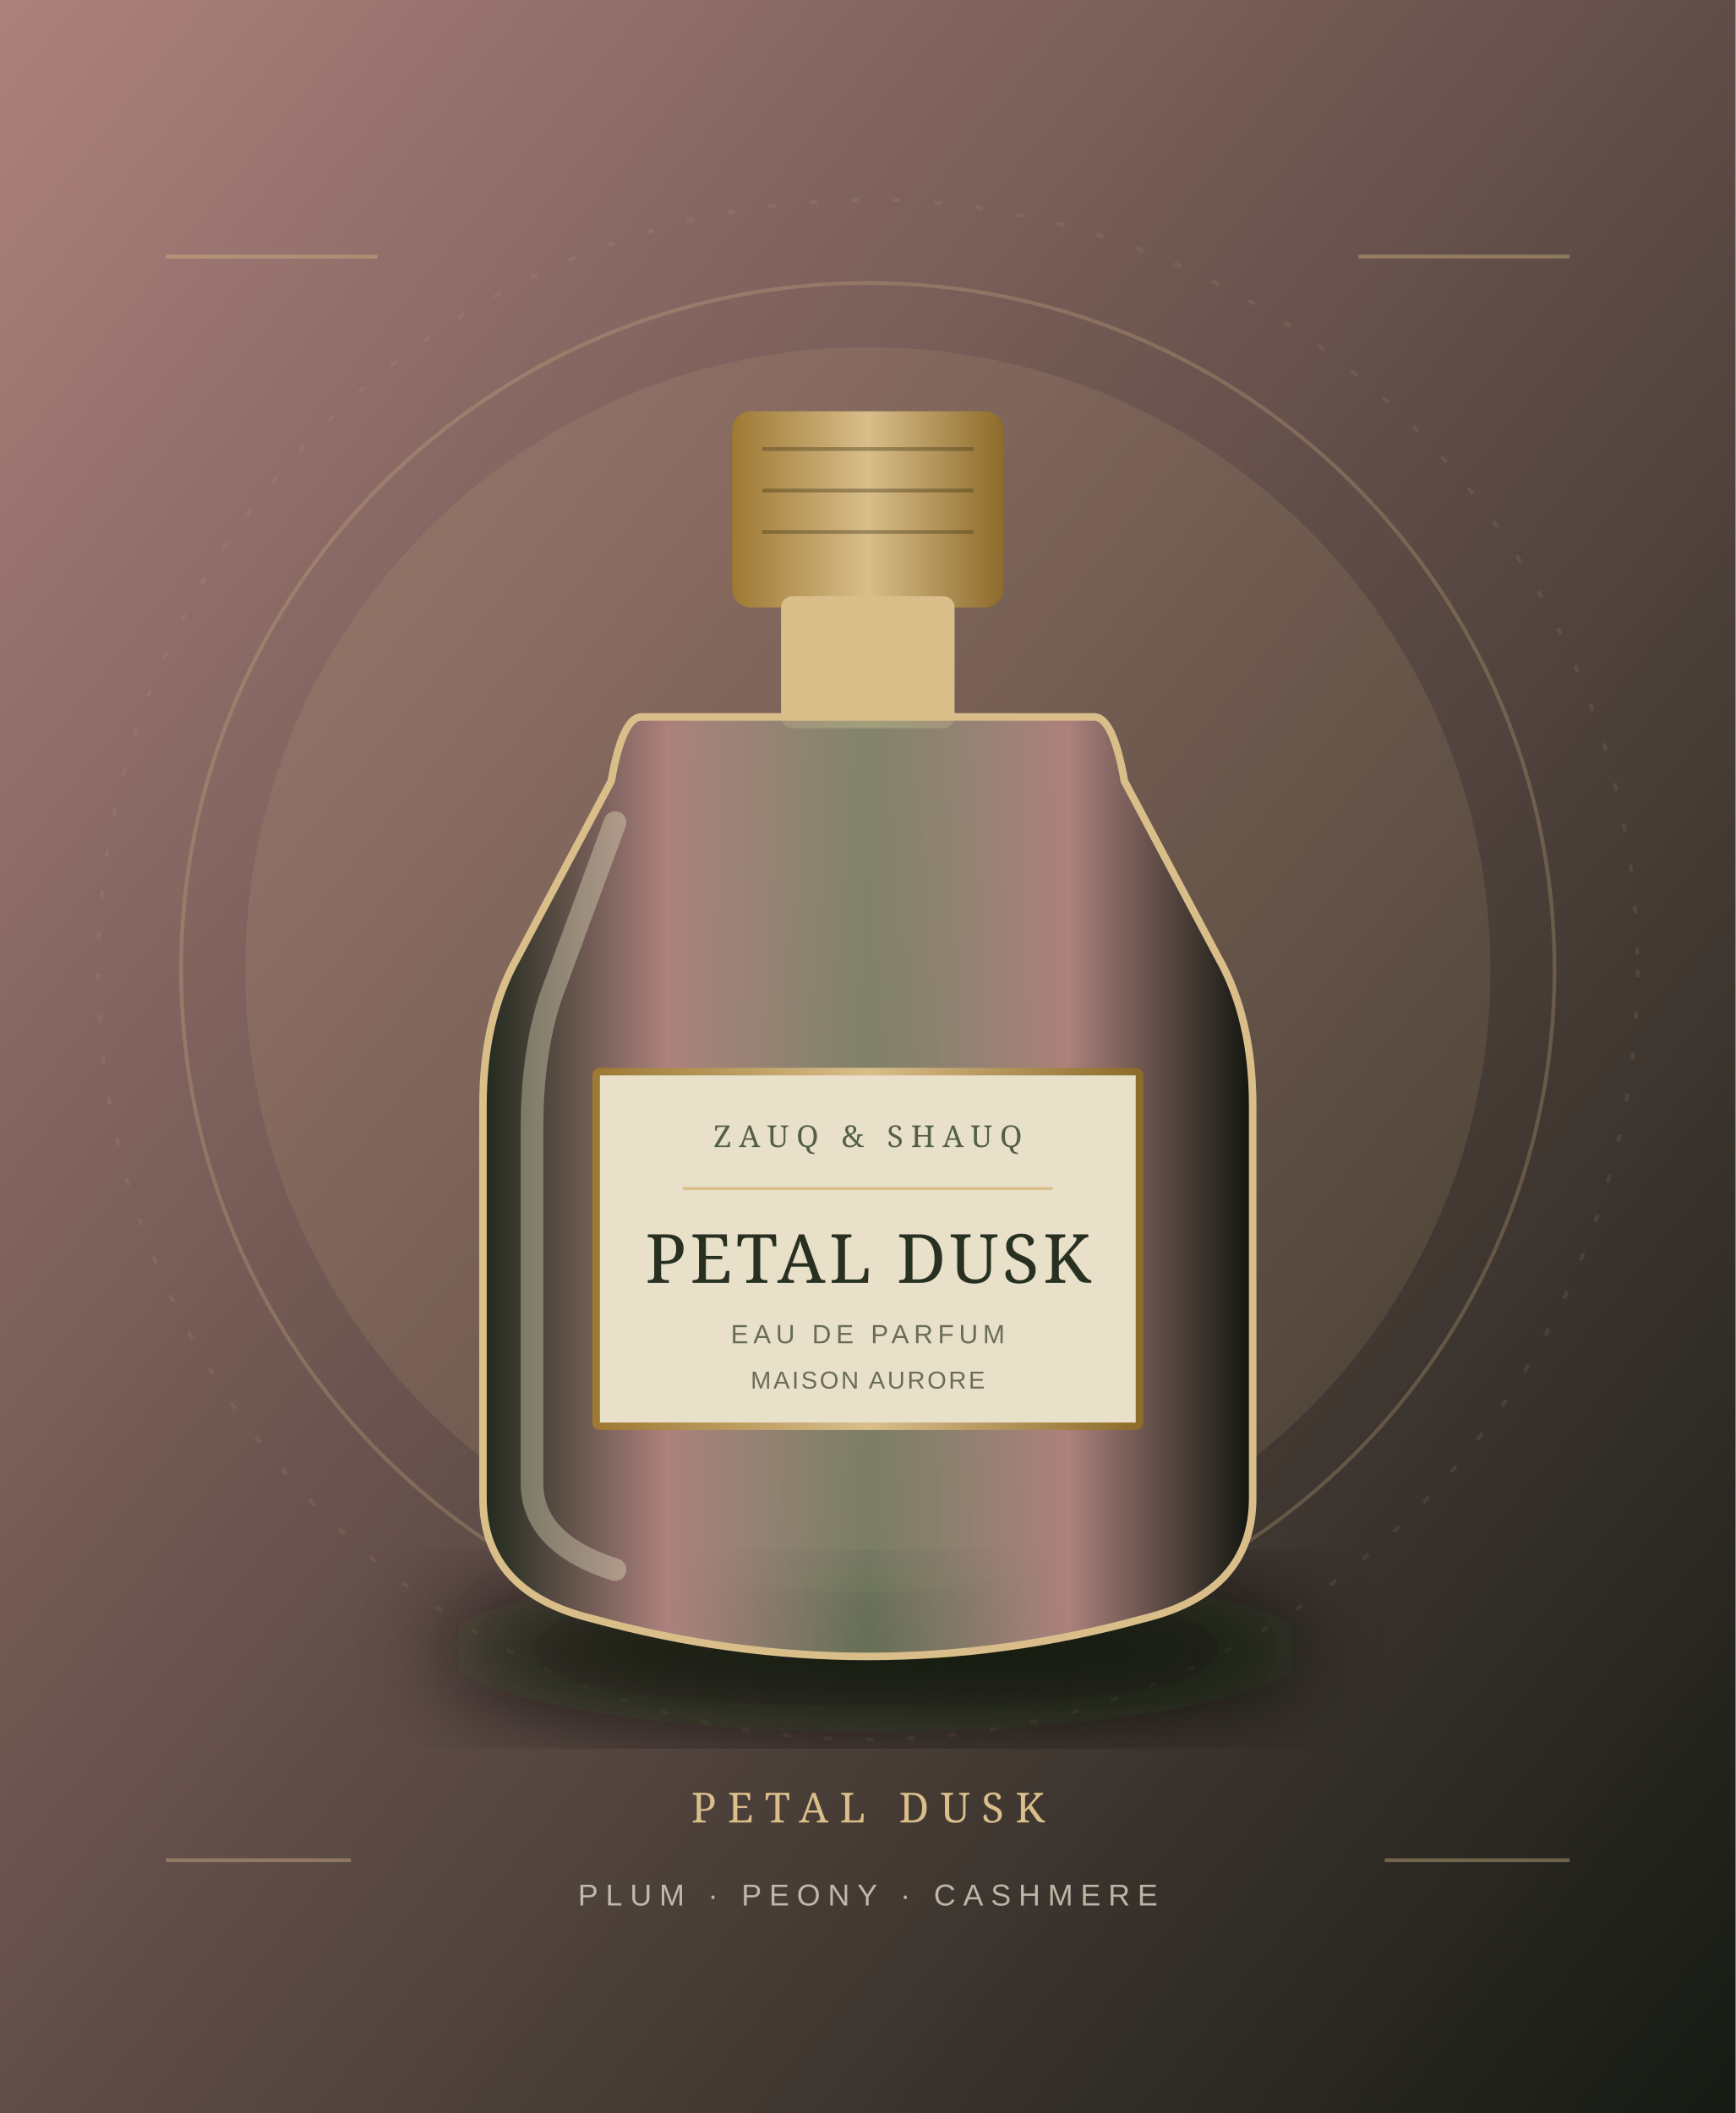
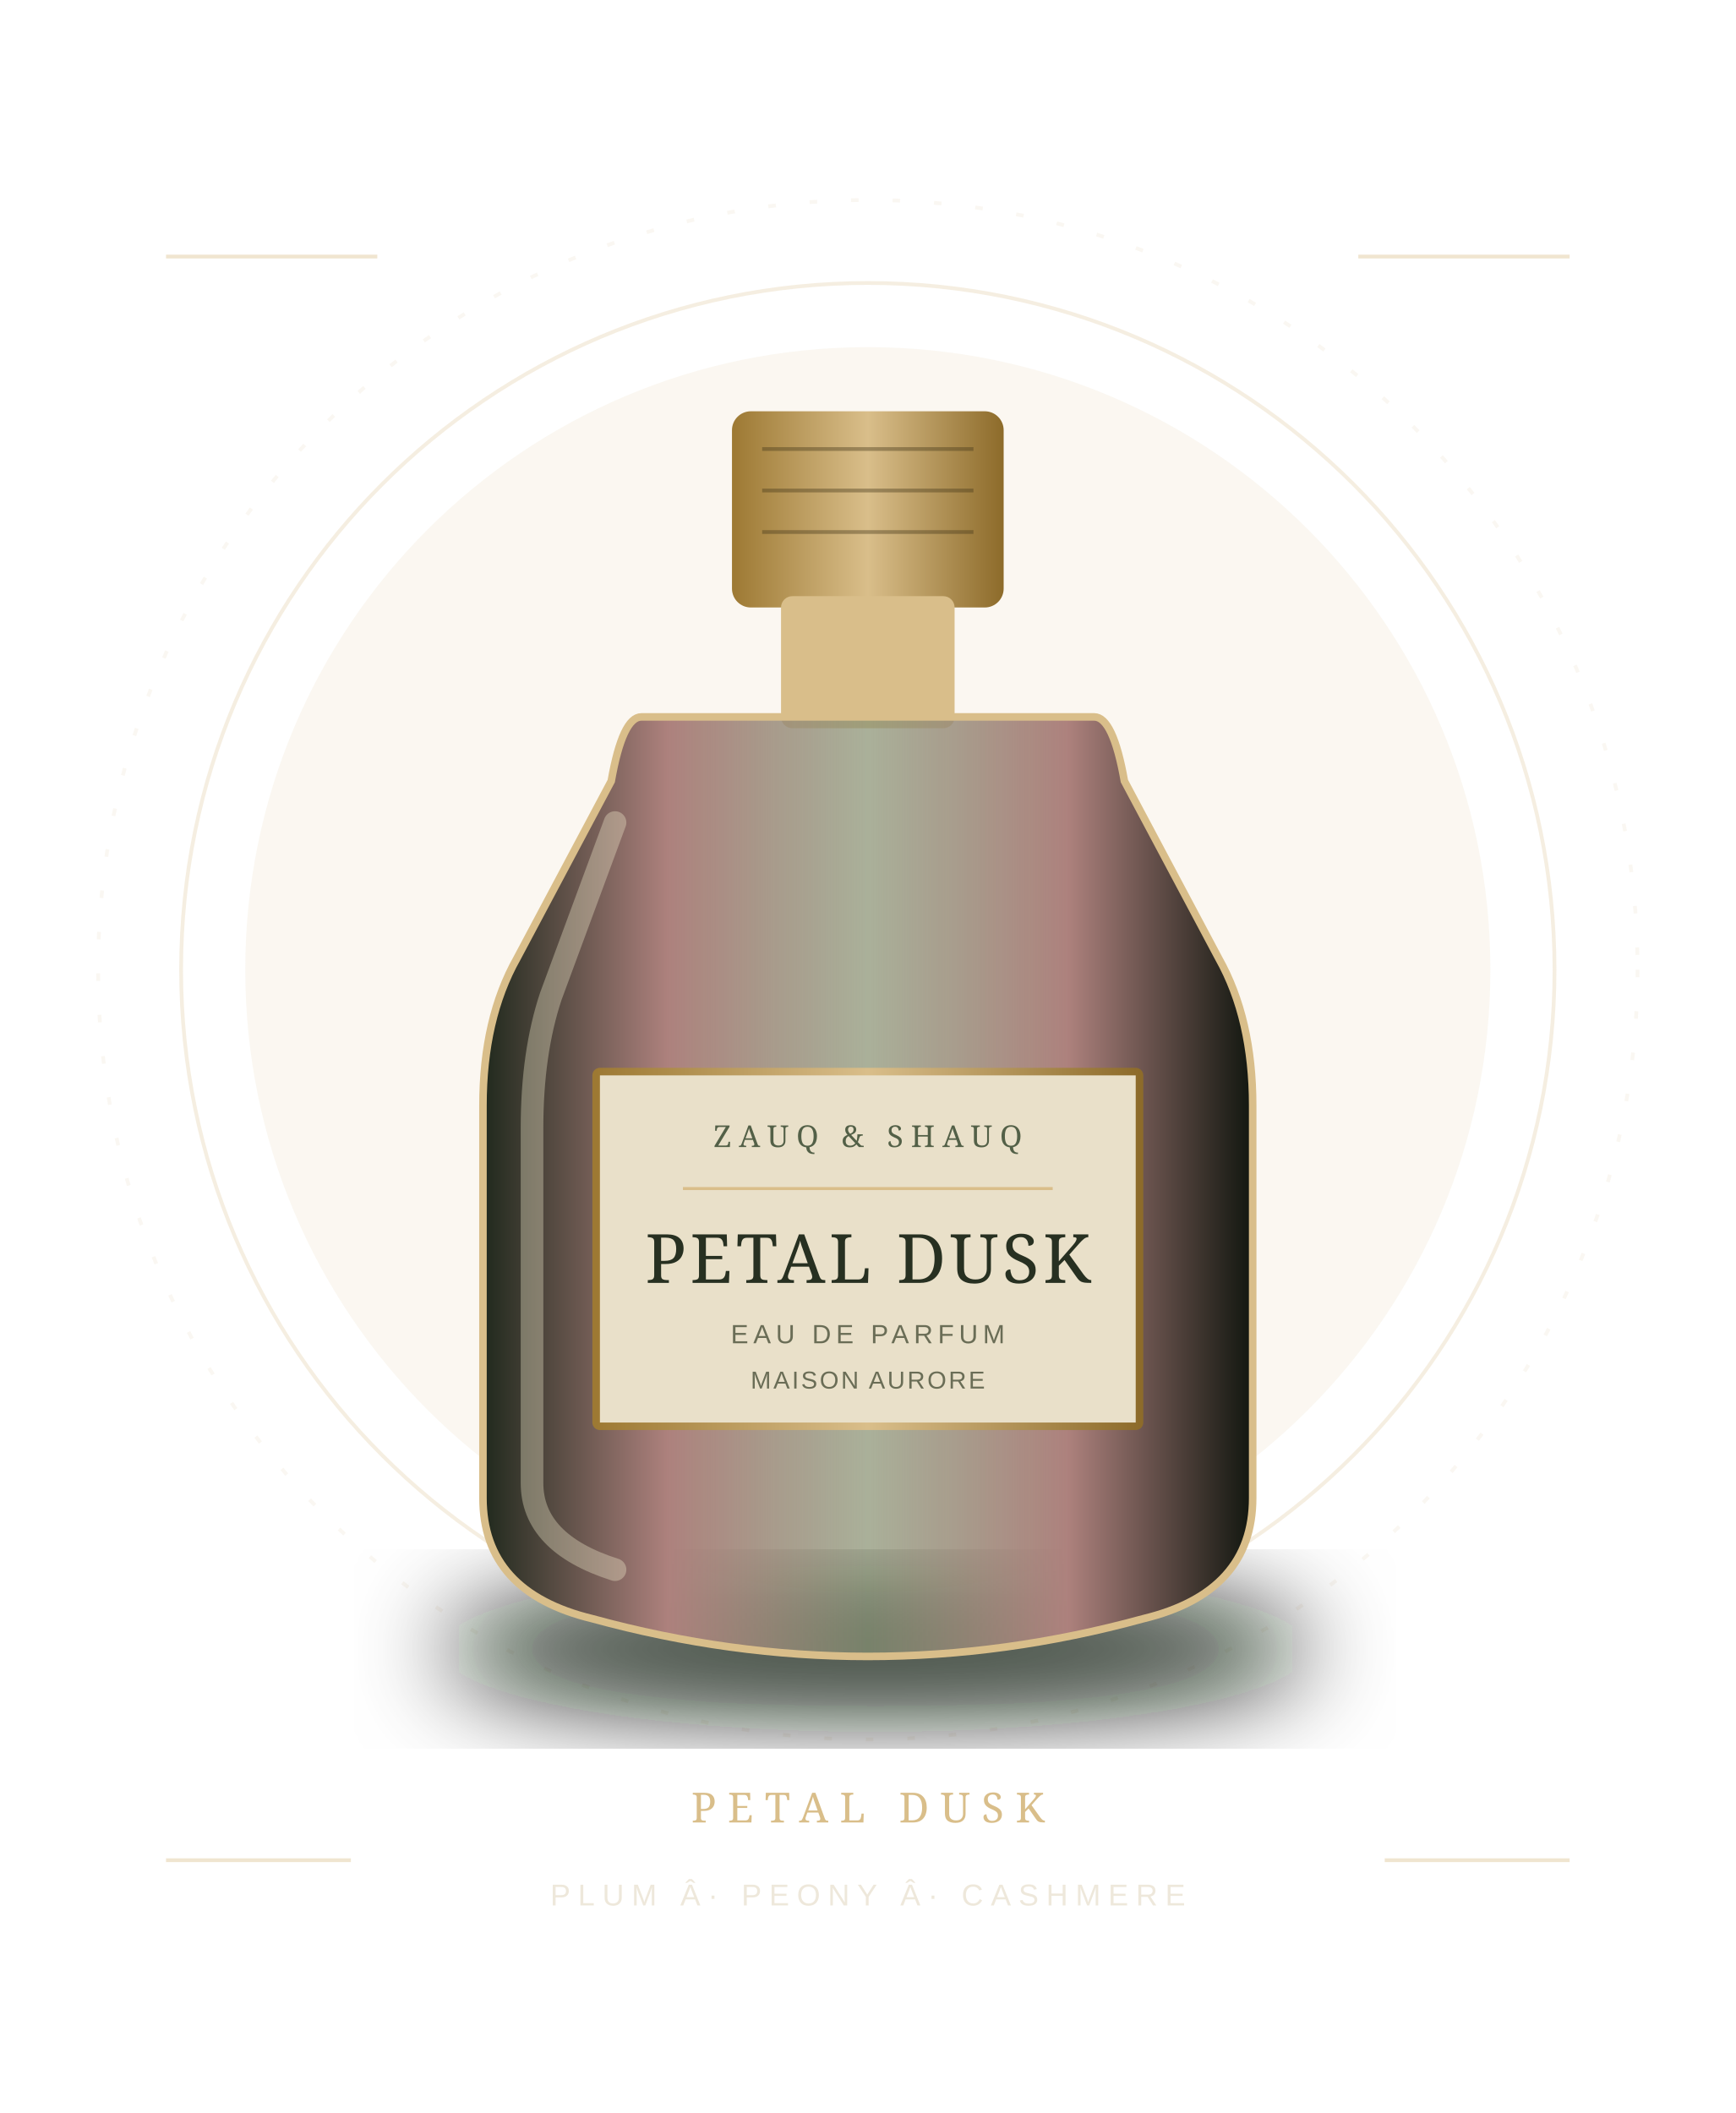
<svg xmlns="http://www.w3.org/2000/svg" viewBox="0 0 460 560" role="img" aria-label="Illustrated perfume bottle PETAL DUSK">
  <defs>
    <linearGradient id="back" x1="0" y1="0" x2="1" y2="1">
      <stop stop-color="#ad817d" />
      <stop offset="1" stop-color="#151a13" />
    </linearGradient>
    <linearGradient id="glass" x1="0" y1="0" x2="1" y2="0">
      <stop stop-color="#20291d" />
      <stop offset=".24" stop-color="#ad817d" />
      <stop offset=".5" stop-color="#879174" stop-opacity=".7" />
      <stop offset=".76" stop-color="#ad817d" />
      <stop offset="1" stop-color="#11160f" />
    </linearGradient>
    <linearGradient id="metal">
      <stop stop-color="#9d7933" />
      <stop offset=".5" stop-color="#d9be8a" />
      <stop offset="1" stop-color="#8d6b2a" />
    </linearGradient>
    <filter id="blur">
      <feGaussianBlur stdDeviation="13" />
    </filter>
  </defs>
-   <rect width="460" height="560" fill="url(#back)" />
  <circle cx="230" cy="257" r="165" fill="#d9be8a" opacity=".12" />
  <circle cx="230" cy="257" r="182" fill="none" stroke="#d9be8a" stroke-opacity=".25" />
  <circle cx="230" cy="257" r="204" fill="none" stroke="#d9be8a" stroke-opacity=".11" stroke-dasharray="2 9" />
  <ellipse cx="232" cy="437" rx="115" ry="22" fill="#050704" opacity=".72" filter="url(#blur)" />
  <rect x="194" y="109" width="72" height="52" rx="5" fill="url(#metal)" />
  <path d="M202 119H258 M202 130H258 M202 141H258" stroke="#49391c" stroke-opacity=".42" />
  <rect x="207" y="158" width="46" height="35" rx="3" fill="#d9be8a" />
  <path d="M170 190 Q165 190 162 207 L137 254 Q128 270 128 293 V397 Q128 422 157 429 Q230 449 303 429 Q332 422 332 397 V293 Q332 270 323 254 L298 207 Q295 190 290 190Z" fill="url(#glass)" stroke="#d9be8a" stroke-width="2" />
  <path d="M163 218 L146 264 Q141 279 141 299 V393 Q141 409 163 416" fill="none" stroke="#f2edce" stroke-opacity=".35" stroke-width="6" stroke-linecap="round" />
  <rect x="158" y="284" width="144" height="94" rx="1" fill="#e9e0c9" stroke="url(#metal)" stroke-width="2" />
  <text x="230" y="304" text-anchor="middle" font-family="Georgia,serif" font-size="8" letter-spacing="2" fill="#536047">ZAUQ &amp; SHAUQ</text>
  <path d="M181 315H279" stroke="#d9be8a" stroke-width=".8" />
  <text x="230" y="340" text-anchor="middle" font-family="Georgia,serif" font-size="18" letter-spacing="1" fill="#273021">PETAL DUSK</text>
  <text x="230" y="356" text-anchor="middle" font-family="Arial,sans-serif" font-size="7" letter-spacing="1.3" fill="#6a6d56">EAU DE PARFUM</text>
  <text x="230" y="368" text-anchor="middle" font-family="Arial,sans-serif" font-size="6.5" letter-spacing=".6" fill="#6a6d56">MAISON AURORE</text>
  <text x="230" y="483" text-anchor="middle" font-family="Georgia,serif" font-size="11" letter-spacing="3" fill="#d9be8a">PETAL DUSK</text>
-   <text x="230" y="505" text-anchor="middle" font-family="Arial,sans-serif" font-size="8" letter-spacing="2" fill="#e8e0cf" opacity=".75">PLUM · PEONY · CASHMERE</text>
+   <text x="230" y="505" text-anchor="middle" font-family="Arial,sans-serif" font-size="8" letter-spacing="2" fill="#e8e0cf" opacity=".75">PLUM Â· PEONY Â· CASHMERE</text>
  <path d="M44 68H100 M360 68H416 M44 493H93 M367 493H416" stroke="#d9be8a" stroke-opacity=".4" />
</svg>
